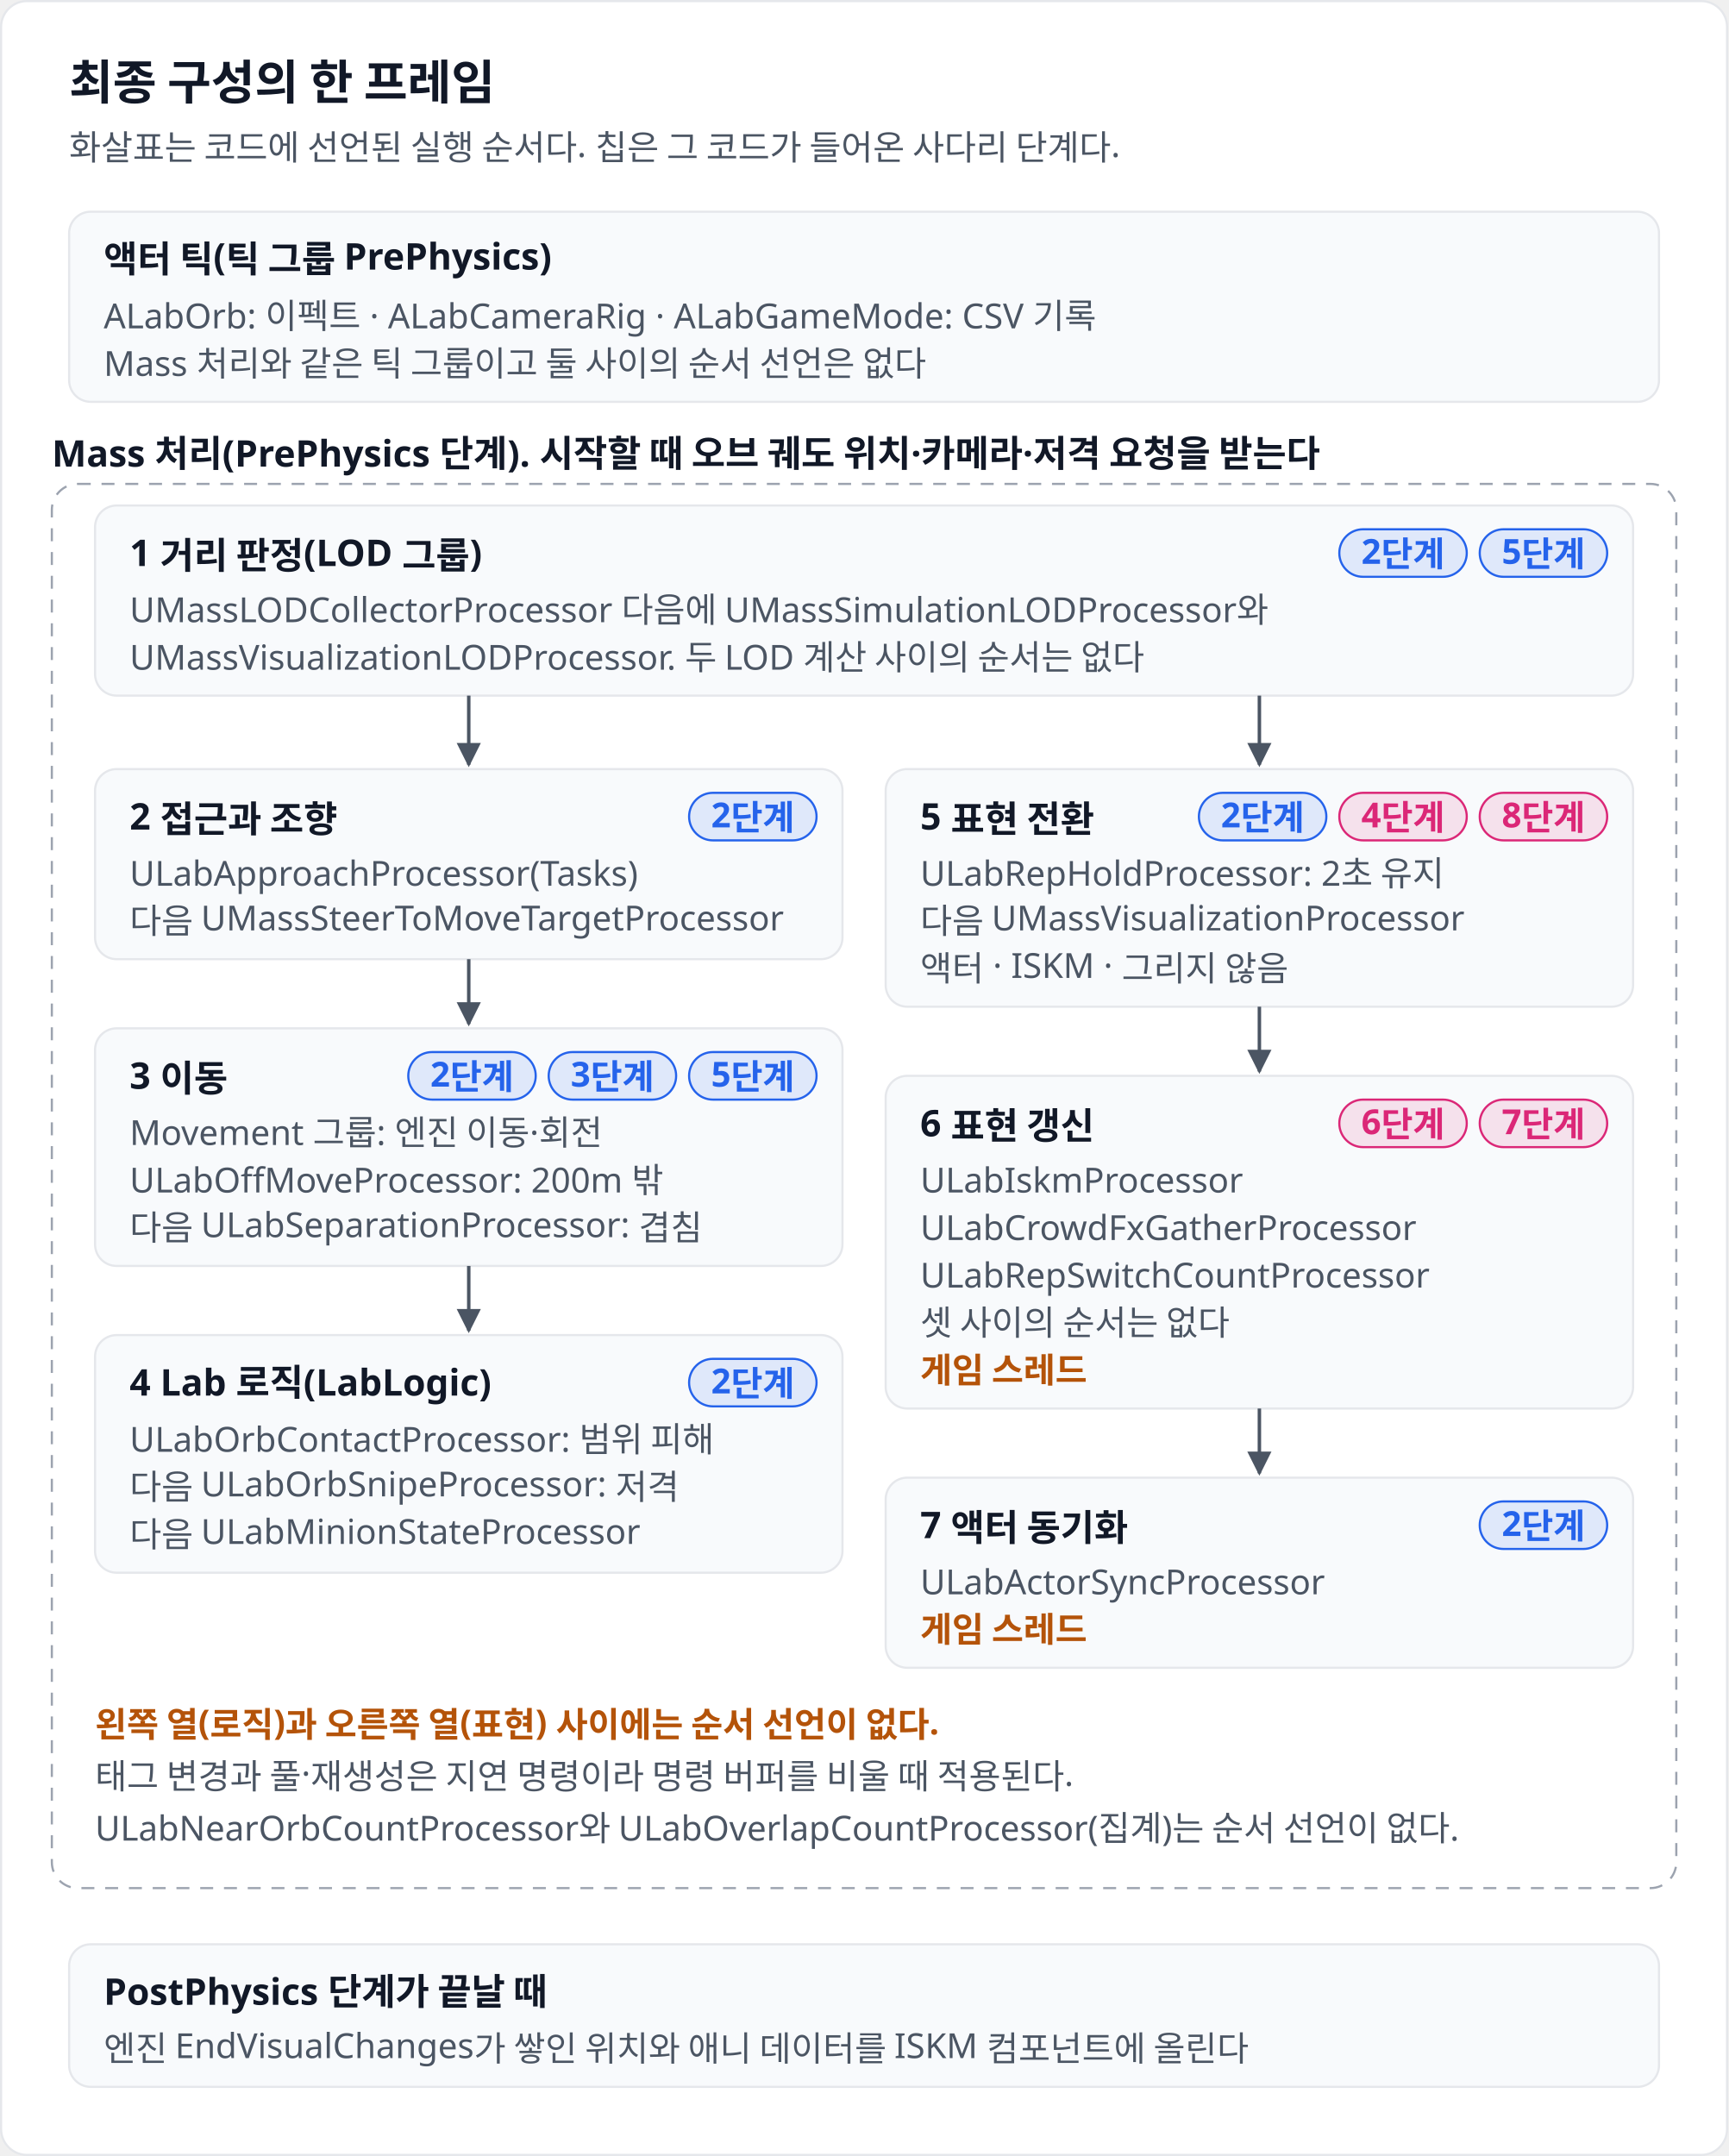
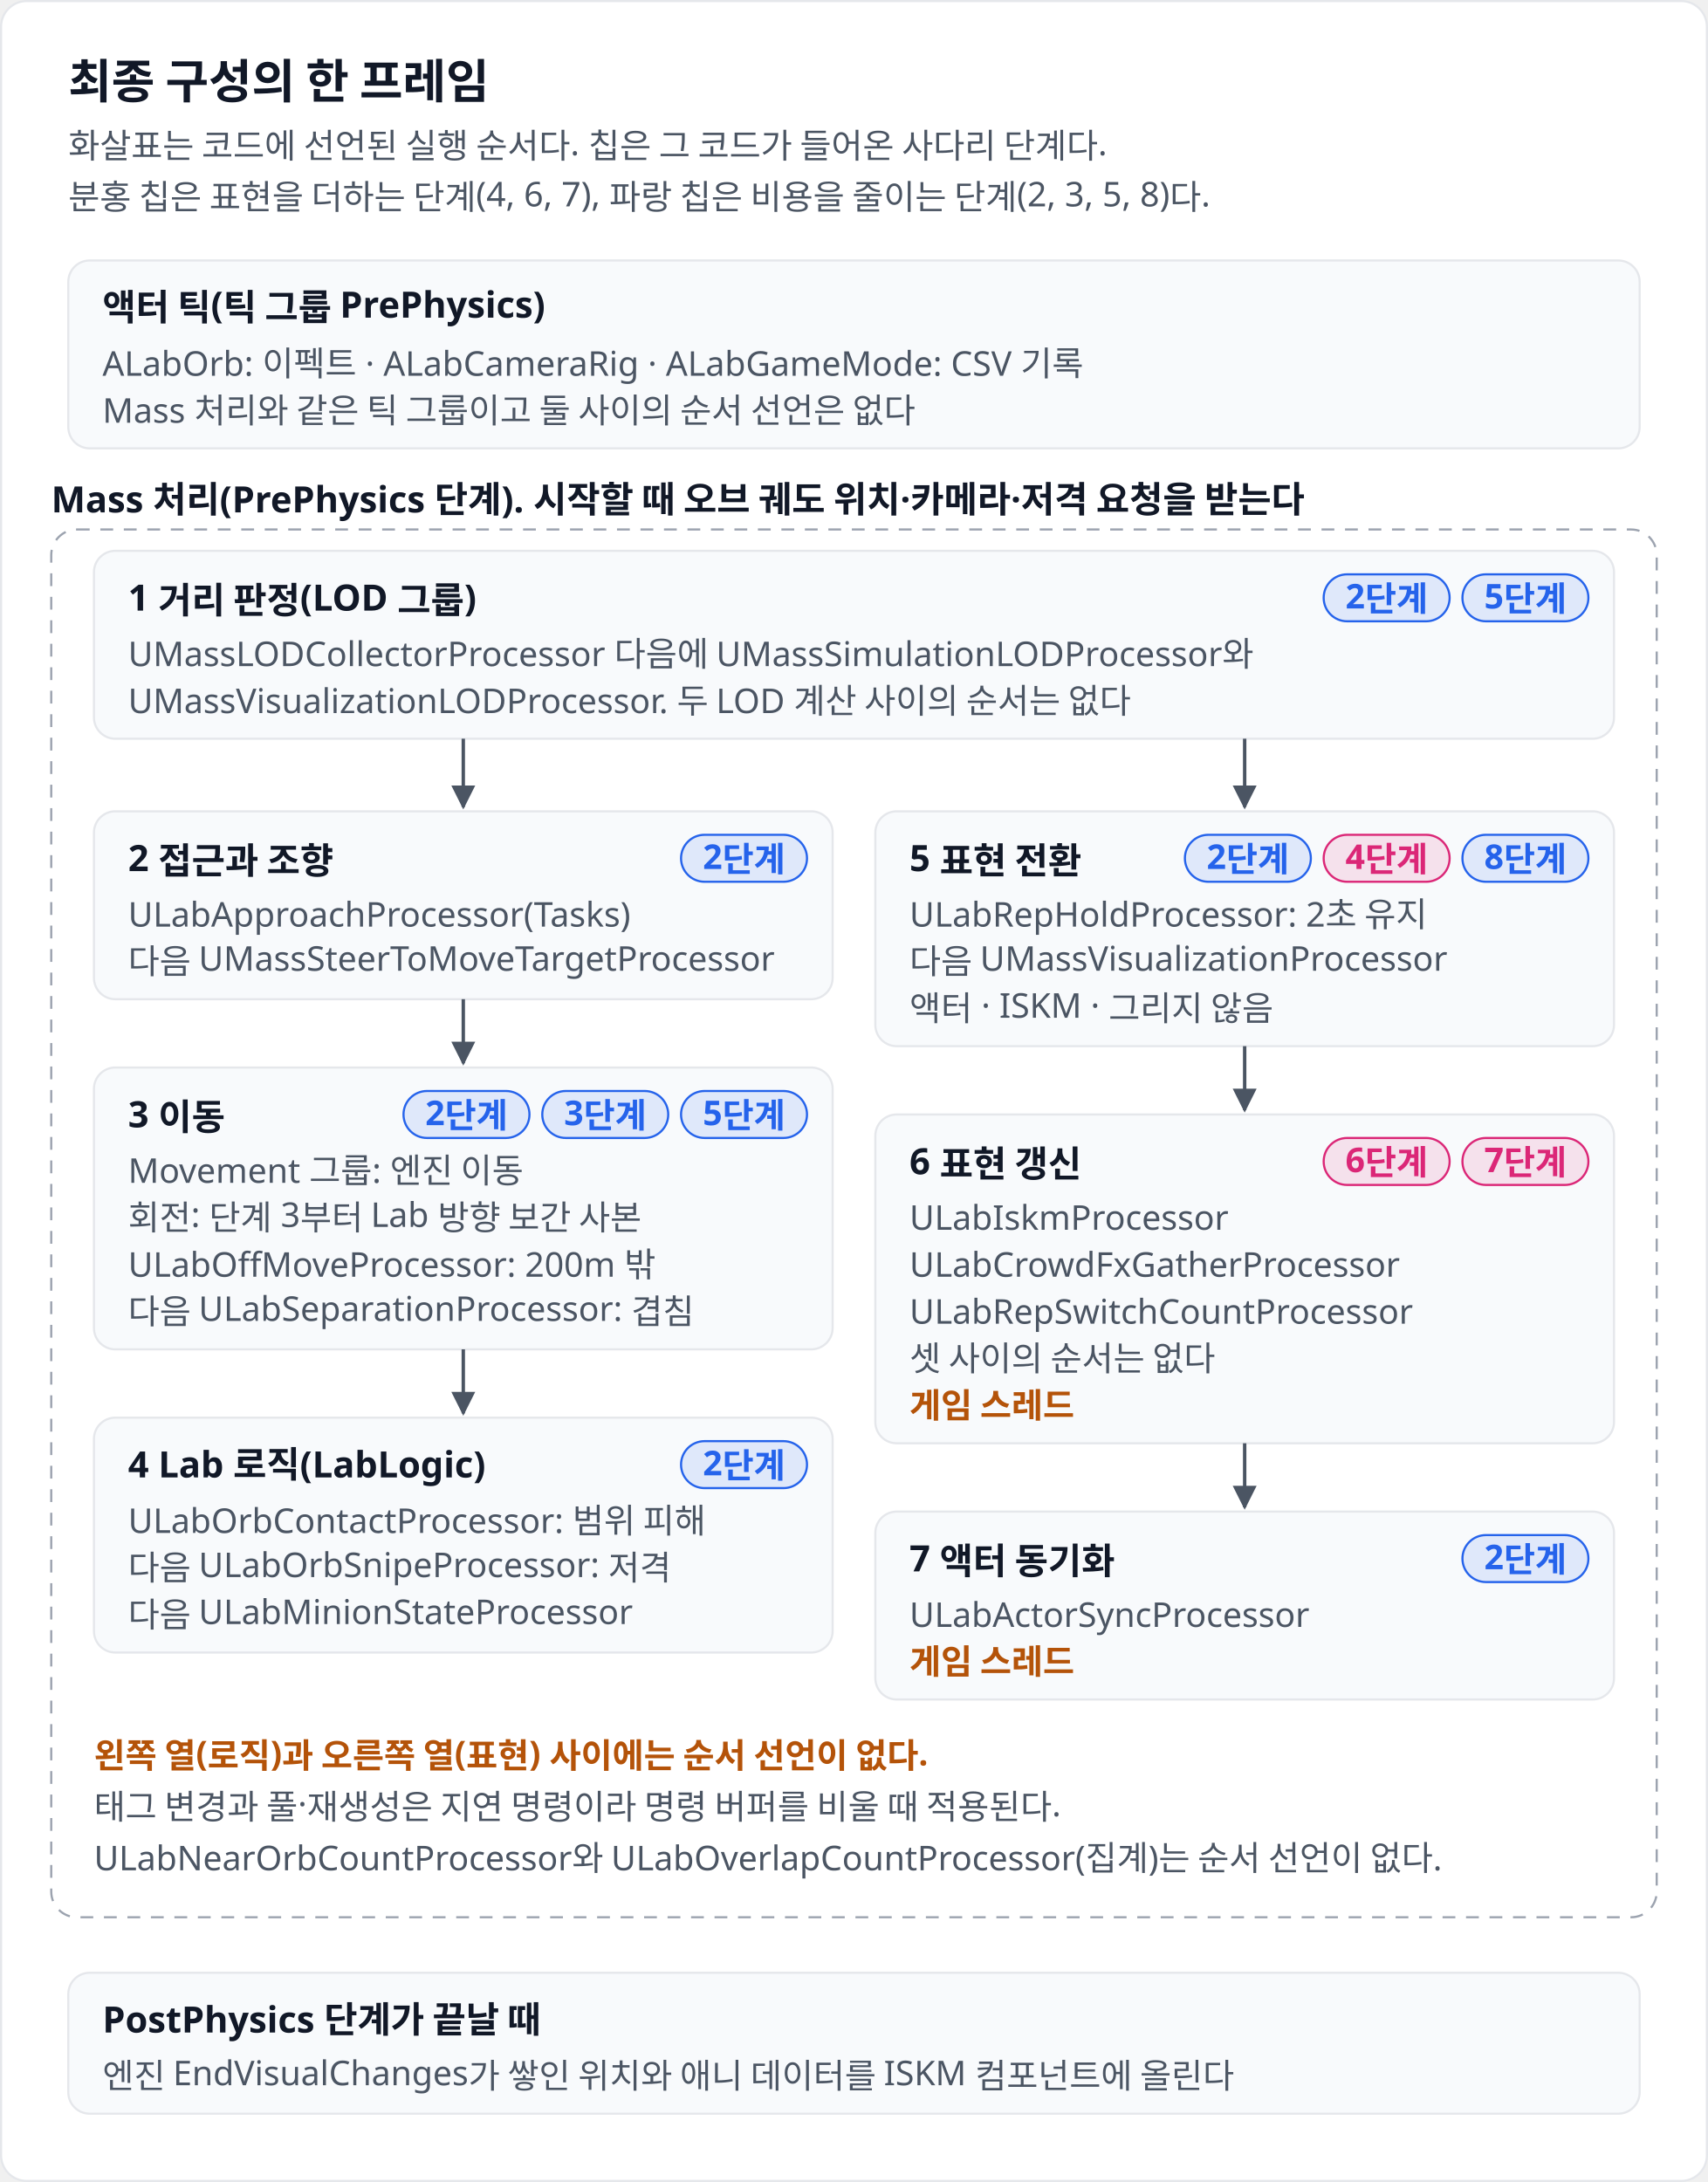
- <svg xmlns="http://www.w3.org/2000/svg" width="800" height="998" viewBox="0 0 800 998" font-family="Malgun Gothic, Apple SD Gothic Neo, Noto Sans KR, Segoe UI, sans-serif" font-size="16" fill="#111827">
-   <rect x="0.5" y="0.5" width="799" height="997" rx="12" fill="#ffffff" stroke="#e5e7eb" />
+ <svg xmlns="http://www.w3.org/2000/svg" width="800" height="1022" viewBox="0 0 800 1022" font-family="Malgun Gothic, Apple SD Gothic Neo, Noto Sans KR, Segoe UI, sans-serif" font-size="16" fill="#111827">
+   <rect x="0.5" y="0.5" width="799" height="1021" rx="12" fill="#ffffff" stroke="#e5e7eb" />
  <defs>
    <marker id="arr" viewBox="0 0 10 10" refX="9" refY="5" markerWidth="7" markerHeight="7" orient="auto-start-reverse">
      <path d="M0 0 L10 5 L0 10 z" fill="#4b5563" />
    </marker>
  </defs>
  <text x="32" y="46" font-size="22" font-weight="700">최종 구성의 한 프레임</text>
  <text x="32" y="74" font-size="16" fill="#4b5563">화살표는 코드에 선언된 실행 순서다. 칩은 그 코드가 들어온 사다리 단계다.</text>
-   <rect x="32" y="98" width="736" height="88" rx="10" fill="#f8fafc" stroke="#e5e7eb" />
-   <text x="48" y="126" font-size="17" font-weight="700">액터 틱(틱 그룹 PrePhysics)</text>
-   <text x="48" y="152" font-size="16" fill="#4b5563">ALabOrb: 이펙트 · ALabCameraRig · ALabGameMode: CSV 기록</text>
-   <text x="48" y="174" font-size="16" fill="#4b5563">Mass 처리와 같은 틱 그룹이고 둘 사이의 순서 선언은 없다</text>
-   <text x="24" y="216" font-size="17" font-weight="700">Mass 처리(PrePhysics 단계). 시작할 때 오브 궤도 위치·카메라·저격 요청을 받는다</text>
-   <rect x="44" y="234" width="712" height="88" rx="10" fill="#f8fafc" stroke="#e5e7eb" />
-   <text x="60" y="262" font-size="17" font-weight="700">1 거리 판정(LOD 그룹)</text>
-   <rect x="685" y="245" width="59" height="22" rx="11" fill="#2563eb" fill-opacity="0.12" stroke="#2563eb" />
-   <text x="714.5" y="261" text-anchor="middle" font-size="16" font-weight="700" fill="#2563eb">5단계</text>
-   <rect x="620" y="245" width="59" height="22" rx="11" fill="#2563eb" fill-opacity="0.12" stroke="#2563eb" />
-   <text x="649.5" y="261" text-anchor="middle" font-size="16" font-weight="700" fill="#2563eb">2단계</text>
-   <text x="60" y="288" font-size="16" fill="#4b5563">UMassLODCollectorProcessor 다음에 UMassSimulationLODProcessor와</text>
-   <text x="60" y="310" font-size="16" fill="#4b5563">UMassVisualizationLODProcessor. 두 LOD 계산 사이의 순서는 없다</text>
-   <path d="M217.0 322 L217.0 354" stroke="#4b5563" stroke-width="1.6" fill="none" marker-end="url(#arr)" />
-   <path d="M583.0 322 L583.0 354" stroke="#4b5563" stroke-width="1.6" fill="none" marker-end="url(#arr)" />
-   <rect x="44" y="356" width="346" height="88" rx="10" fill="#f8fafc" stroke="#e5e7eb" />
-   <text x="60" y="384" font-size="17" font-weight="700">2 접근과 조향</text>
-   <rect x="319" y="367" width="59" height="22" rx="11" fill="#2563eb" fill-opacity="0.12" stroke="#2563eb" />
-   <text x="348.5" y="383" text-anchor="middle" font-size="16" font-weight="700" fill="#2563eb">2단계</text>
-   <text x="60" y="410" font-size="16" fill="#4b5563">ULabApproachProcessor(Tasks)</text>
-   <text x="60" y="432" font-size="16" fill="#4b5563">다음 UMassSteerToMoveTargetProcessor</text>
-   <path d="M217.0 444 L217.0 474" stroke="#4b5563" stroke-width="1.6" fill="none" marker-end="url(#arr)" />
-   <rect x="44" y="476" width="346" height="110" rx="10" fill="#f8fafc" stroke="#e5e7eb" />
-   <text x="60" y="504" font-size="17" font-weight="700">3 이동</text>
-   <rect x="319" y="487" width="59" height="22" rx="11" fill="#2563eb" fill-opacity="0.12" stroke="#2563eb" />
-   <text x="348.5" y="503" text-anchor="middle" font-size="16" font-weight="700" fill="#2563eb">5단계</text>
-   <rect x="254" y="487" width="59" height="22" rx="11" fill="#2563eb" fill-opacity="0.12" stroke="#2563eb" />
-   <text x="283.5" y="503" text-anchor="middle" font-size="16" font-weight="700" fill="#2563eb">3단계</text>
-   <rect x="189" y="487" width="59" height="22" rx="11" fill="#2563eb" fill-opacity="0.12" stroke="#2563eb" />
-   <text x="218.5" y="503" text-anchor="middle" font-size="16" font-weight="700" fill="#2563eb">2단계</text>
-   <text x="60" y="530" font-size="16" fill="#4b5563">Movement 그룹: 엔진 이동·회전</text>
-   <text x="60" y="552" font-size="16" fill="#4b5563">ULabOffMoveProcessor: 200m 밖</text>
-   <text x="60" y="574" font-size="16" fill="#4b5563">다음 ULabSeparationProcessor: 겹침</text>
-   <path d="M217.0 586 L217.0 616" stroke="#4b5563" stroke-width="1.6" fill="none" marker-end="url(#arr)" />
-   <rect x="44" y="618" width="346" height="110" rx="10" fill="#f8fafc" stroke="#e5e7eb" />
-   <text x="60" y="646" font-size="17" font-weight="700">4 Lab 로직(LabLogic)</text>
-   <rect x="319" y="629" width="59" height="22" rx="11" fill="#2563eb" fill-opacity="0.12" stroke="#2563eb" />
-   <text x="348.5" y="645" text-anchor="middle" font-size="16" font-weight="700" fill="#2563eb">2단계</text>
-   <text x="60" y="672" font-size="16" fill="#4b5563">ULabOrbContactProcessor: 범위 피해</text>
-   <text x="60" y="694" font-size="16" fill="#4b5563">다음 ULabOrbSnipeProcessor: 저격</text>
-   <text x="60" y="716" font-size="16" fill="#4b5563">다음 ULabMinionStateProcessor</text>
-   <rect x="410" y="356" width="346" height="110" rx="10" fill="#f8fafc" stroke="#e5e7eb" />
-   <text x="426" y="384" font-size="17" font-weight="700">5 표현 전환</text>
-   <rect x="685" y="367" width="59" height="22" rx="11" fill="#db2777" fill-opacity="0.12" stroke="#db2777" />
-   <text x="714.5" y="383" text-anchor="middle" font-size="16" font-weight="700" fill="#db2777">8단계</text>
-   <rect x="620" y="367" width="59" height="22" rx="11" fill="#db2777" fill-opacity="0.12" stroke="#db2777" />
-   <text x="649.5" y="383" text-anchor="middle" font-size="16" font-weight="700" fill="#db2777">4단계</text>
-   <rect x="555" y="367" width="59" height="22" rx="11" fill="#2563eb" fill-opacity="0.12" stroke="#2563eb" />
-   <text x="584.5" y="383" text-anchor="middle" font-size="16" font-weight="700" fill="#2563eb">2단계</text>
-   <text x="426" y="410" font-size="16" fill="#4b5563">ULabRepHoldProcessor: 2초 유지</text>
-   <text x="426" y="432" font-size="16" fill="#4b5563">다음 UMassVisualizationProcessor</text>
-   <text x="426" y="454" font-size="16" fill="#4b5563">액터 · ISKM · 그리지 않음</text>
-   <path d="M583.0 466 L583.0 496" stroke="#4b5563" stroke-width="1.6" fill="none" marker-end="url(#arr)" />
-   <rect x="410" y="498" width="346" height="154" rx="10" fill="#f8fafc" stroke="#e5e7eb" />
-   <text x="426" y="526" font-size="17" font-weight="700">6 표현 갱신</text>
-   <rect x="685" y="509" width="59" height="22" rx="11" fill="#db2777" fill-opacity="0.12" stroke="#db2777" />
-   <text x="714.5" y="525" text-anchor="middle" font-size="16" font-weight="700" fill="#db2777">7단계</text>
-   <rect x="620" y="509" width="59" height="22" rx="11" fill="#db2777" fill-opacity="0.12" stroke="#db2777" />
-   <text x="649.5" y="525" text-anchor="middle" font-size="16" font-weight="700" fill="#db2777">6단계</text>
-   <text x="426" y="552" font-size="16" fill="#4b5563">ULabIskmProcessor</text>
-   <text x="426" y="574" font-size="16" fill="#4b5563">ULabCrowdFxGatherProcessor</text>
-   <text x="426" y="596" font-size="16" fill="#4b5563">ULabRepSwitchCountProcessor</text>
-   <text x="426" y="618" font-size="16" fill="#4b5563">셋 사이의 순서는 없다</text>
-   <text x="426" y="640" font-size="16" font-weight="700" fill="#b45309">게임 스레드</text>
-   <path d="M583.0 652 L583.0 682" stroke="#4b5563" stroke-width="1.6" fill="none" marker-end="url(#arr)" />
-   <rect x="410" y="684" width="346" height="88" rx="10" fill="#f8fafc" stroke="#e5e7eb" />
-   <text x="426" y="712" font-size="17" font-weight="700">7 액터 동기화</text>
-   <rect x="685" y="695" width="59" height="22" rx="11" fill="#2563eb" fill-opacity="0.12" stroke="#2563eb" />
-   <text x="714.5" y="711" text-anchor="middle" font-size="16" font-weight="700" fill="#2563eb">2단계</text>
-   <text x="426" y="738" font-size="16" fill="#4b5563">ULabActorSyncProcessor</text>
-   <text x="426" y="760" font-size="16" font-weight="700" fill="#b45309">게임 스레드</text>
-   <text x="44" y="804" font-size="16" font-weight="700" fill="#b45309">왼쪽 열(로직)과 오른쪽 열(표현) 사이에는 순서 선언이 없다.</text>
-   <text x="44" y="828" font-size="16" fill="#4b5563">태그 변경과 풀·재생성은 지연 명령이라 명령 버퍼를 비울 때 적용된다.</text>
-   <text x="44" y="852" font-size="16" fill="#4b5563">ULabNearOrbCountProcessor와 ULabOverlapCountProcessor(집계)는 순서 선언이 없다.</text>
-   <rect x="24" y="224" width="752" height="650" rx="12" fill="none" stroke="#9ca3af" stroke-dasharray="6 5" />
-   <rect x="32" y="900" width="736" height="66" rx="10" fill="#f8fafc" stroke="#e5e7eb" />
-   <text x="48" y="928" font-size="17" font-weight="700">PostPhysics 단계가 끝날 때</text>
-   <text x="48" y="954" font-size="16" fill="#4b5563">엔진 EndVisualChanges가 쌓인 위치와 애니 데이터를 ISKM 컴포넌트에 올린다</text>
+   <text x="32" y="98" font-size="16" fill="#4b5563">분홍 칩은 표현을 더하는 단계(4, 6, 7), 파랑 칩은 비용을 줄이는 단계(2, 3, 5, 8)다.</text>
+   <rect x="32" y="122" width="736" height="88" rx="10" fill="#f8fafc" stroke="#e5e7eb" />
+   <text x="48" y="150" font-size="17" font-weight="700">액터 틱(틱 그룹 PrePhysics)</text>
+   <text x="48" y="176" font-size="16" fill="#4b5563">ALabOrb: 이펙트 · ALabCameraRig · ALabGameMode: CSV 기록</text>
+   <text x="48" y="198" font-size="16" fill="#4b5563">Mass 처리와 같은 틱 그룹이고 둘 사이의 순서 선언은 없다</text>
+   <text x="24" y="240" font-size="17" font-weight="700">Mass 처리(PrePhysics 단계). 시작할 때 오브 궤도 위치·카메라·저격 요청을 받는다</text>
+   <rect x="44" y="258" width="712" height="88" rx="10" fill="#f8fafc" stroke="#e5e7eb" />
+   <text x="60" y="286" font-size="17" font-weight="700">1 거리 판정(LOD 그룹)</text>
+   <rect x="685" y="269" width="59" height="22" rx="11" fill="#2563eb" fill-opacity="0.12" stroke="#2563eb" />
+   <text x="714.5" y="285" text-anchor="middle" font-size="16" font-weight="700" fill="#2563eb">5단계</text>
+   <rect x="620" y="269" width="59" height="22" rx="11" fill="#2563eb" fill-opacity="0.12" stroke="#2563eb" />
+   <text x="649.5" y="285" text-anchor="middle" font-size="16" font-weight="700" fill="#2563eb">2단계</text>
+   <text x="60" y="312" font-size="16" fill="#4b5563">UMassLODCollectorProcessor 다음에 UMassSimulationLODProcessor와</text>
+   <text x="60" y="334" font-size="16" fill="#4b5563">UMassVisualizationLODProcessor. 두 LOD 계산 사이의 순서는 없다</text>
+   <path d="M217.0 346 L217.0 378" stroke="#4b5563" stroke-width="1.6" fill="none" marker-end="url(#arr)" />
+   <path d="M583.0 346 L583.0 378" stroke="#4b5563" stroke-width="1.6" fill="none" marker-end="url(#arr)" />
+   <rect x="44" y="380" width="346" height="88" rx="10" fill="#f8fafc" stroke="#e5e7eb" />
+   <text x="60" y="408" font-size="17" font-weight="700">2 접근과 조향</text>
+   <rect x="319" y="391" width="59" height="22" rx="11" fill="#2563eb" fill-opacity="0.12" stroke="#2563eb" />
+   <text x="348.5" y="407" text-anchor="middle" font-size="16" font-weight="700" fill="#2563eb">2단계</text>
+   <text x="60" y="434" font-size="16" fill="#4b5563">ULabApproachProcessor(Tasks)</text>
+   <text x="60" y="456" font-size="16" fill="#4b5563">다음 UMassSteerToMoveTargetProcessor</text>
+   <path d="M217.0 468 L217.0 498" stroke="#4b5563" stroke-width="1.6" fill="none" marker-end="url(#arr)" />
+   <rect x="44" y="500" width="346" height="132" rx="10" fill="#f8fafc" stroke="#e5e7eb" />
+   <text x="60" y="528" font-size="17" font-weight="700">3 이동</text>
+   <rect x="319" y="511" width="59" height="22" rx="11" fill="#2563eb" fill-opacity="0.12" stroke="#2563eb" />
+   <text x="348.5" y="527" text-anchor="middle" font-size="16" font-weight="700" fill="#2563eb">5단계</text>
+   <rect x="254" y="511" width="59" height="22" rx="11" fill="#2563eb" fill-opacity="0.12" stroke="#2563eb" />
+   <text x="283.5" y="527" text-anchor="middle" font-size="16" font-weight="700" fill="#2563eb">3단계</text>
+   <rect x="189" y="511" width="59" height="22" rx="11" fill="#2563eb" fill-opacity="0.12" stroke="#2563eb" />
+   <text x="218.5" y="527" text-anchor="middle" font-size="16" font-weight="700" fill="#2563eb">2단계</text>
+   <text x="60" y="554" font-size="16" fill="#4b5563">Movement 그룹: 엔진 이동</text>
+   <text x="60" y="576" font-size="16" fill="#4b5563">회전: 단계 3부터 Lab 방향 보간 사본</text>
+   <text x="60" y="598" font-size="16" fill="#4b5563">ULabOffMoveProcessor: 200m 밖</text>
+   <text x="60" y="620" font-size="16" fill="#4b5563">다음 ULabSeparationProcessor: 겹침</text>
+   <path d="M217.0 632 L217.0 662" stroke="#4b5563" stroke-width="1.6" fill="none" marker-end="url(#arr)" />
+   <rect x="44" y="664" width="346" height="110" rx="10" fill="#f8fafc" stroke="#e5e7eb" />
+   <text x="60" y="692" font-size="17" font-weight="700">4 Lab 로직(LabLogic)</text>
+   <rect x="319" y="675" width="59" height="22" rx="11" fill="#2563eb" fill-opacity="0.12" stroke="#2563eb" />
+   <text x="348.5" y="691" text-anchor="middle" font-size="16" font-weight="700" fill="#2563eb">2단계</text>
+   <text x="60" y="718" font-size="16" fill="#4b5563">ULabOrbContactProcessor: 범위 피해</text>
+   <text x="60" y="740" font-size="16" fill="#4b5563">다음 ULabOrbSnipeProcessor: 저격</text>
+   <text x="60" y="762" font-size="16" fill="#4b5563">다음 ULabMinionStateProcessor</text>
+   <rect x="410" y="380" width="346" height="110" rx="10" fill="#f8fafc" stroke="#e5e7eb" />
+   <text x="426" y="408" font-size="17" font-weight="700">5 표현 전환</text>
+   <rect x="685" y="391" width="59" height="22" rx="11" fill="#2563eb" fill-opacity="0.12" stroke="#2563eb" />
+   <text x="714.5" y="407" text-anchor="middle" font-size="16" font-weight="700" fill="#2563eb">8단계</text>
+   <rect x="620" y="391" width="59" height="22" rx="11" fill="#db2777" fill-opacity="0.12" stroke="#db2777" />
+   <text x="649.5" y="407" text-anchor="middle" font-size="16" font-weight="700" fill="#db2777">4단계</text>
+   <rect x="555" y="391" width="59" height="22" rx="11" fill="#2563eb" fill-opacity="0.12" stroke="#2563eb" />
+   <text x="584.5" y="407" text-anchor="middle" font-size="16" font-weight="700" fill="#2563eb">2단계</text>
+   <text x="426" y="434" font-size="16" fill="#4b5563">ULabRepHoldProcessor: 2초 유지</text>
+   <text x="426" y="456" font-size="16" fill="#4b5563">다음 UMassVisualizationProcessor</text>
+   <text x="426" y="478" font-size="16" fill="#4b5563">액터 · ISKM · 그리지 않음</text>
+   <path d="M583.0 490 L583.0 520" stroke="#4b5563" stroke-width="1.6" fill="none" marker-end="url(#arr)" />
+   <rect x="410" y="522" width="346" height="154" rx="10" fill="#f8fafc" stroke="#e5e7eb" />
+   <text x="426" y="550" font-size="17" font-weight="700">6 표현 갱신</text>
+   <rect x="685" y="533" width="59" height="22" rx="11" fill="#db2777" fill-opacity="0.12" stroke="#db2777" />
+   <text x="714.5" y="549" text-anchor="middle" font-size="16" font-weight="700" fill="#db2777">7단계</text>
+   <rect x="620" y="533" width="59" height="22" rx="11" fill="#db2777" fill-opacity="0.12" stroke="#db2777" />
+   <text x="649.5" y="549" text-anchor="middle" font-size="16" font-weight="700" fill="#db2777">6단계</text>
+   <text x="426" y="576" font-size="16" fill="#4b5563">ULabIskmProcessor</text>
+   <text x="426" y="598" font-size="16" fill="#4b5563">ULabCrowdFxGatherProcessor</text>
+   <text x="426" y="620" font-size="16" fill="#4b5563">ULabRepSwitchCountProcessor</text>
+   <text x="426" y="642" font-size="16" fill="#4b5563">셋 사이의 순서는 없다</text>
+   <text x="426" y="664" font-size="16" font-weight="700" fill="#b45309">게임 스레드</text>
+   <path d="M583.0 676 L583.0 706" stroke="#4b5563" stroke-width="1.6" fill="none" marker-end="url(#arr)" />
+   <rect x="410" y="708" width="346" height="88" rx="10" fill="#f8fafc" stroke="#e5e7eb" />
+   <text x="426" y="736" font-size="17" font-weight="700">7 액터 동기화</text>
+   <rect x="685" y="719" width="59" height="22" rx="11" fill="#2563eb" fill-opacity="0.12" stroke="#2563eb" />
+   <text x="714.5" y="735" text-anchor="middle" font-size="16" font-weight="700" fill="#2563eb">2단계</text>
+   <text x="426" y="762" font-size="16" fill="#4b5563">ULabActorSyncProcessor</text>
+   <text x="426" y="784" font-size="16" font-weight="700" fill="#b45309">게임 스레드</text>
+   <text x="44" y="828" font-size="16" font-weight="700" fill="#b45309">왼쪽 열(로직)과 오른쪽 열(표현) 사이에는 순서 선언이 없다.</text>
+   <text x="44" y="852" font-size="16" fill="#4b5563">태그 변경과 풀·재생성은 지연 명령이라 명령 버퍼를 비울 때 적용된다.</text>
+   <text x="44" y="876" font-size="16" fill="#4b5563">ULabNearOrbCountProcessor와 ULabOverlapCountProcessor(집계)는 순서 선언이 없다.</text>
+   <rect x="24" y="248" width="752" height="650" rx="12" fill="none" stroke="#9ca3af" stroke-dasharray="6 5" />
+   <rect x="32" y="924" width="736" height="66" rx="10" fill="#f8fafc" stroke="#e5e7eb" />
+   <text x="48" y="952" font-size="17" font-weight="700">PostPhysics 단계가 끝날 때</text>
+   <text x="48" y="978" font-size="16" fill="#4b5563">엔진 EndVisualChanges가 쌓인 위치와 애니 데이터를 ISKM 컴포넌트에 올린다</text>
</svg>
